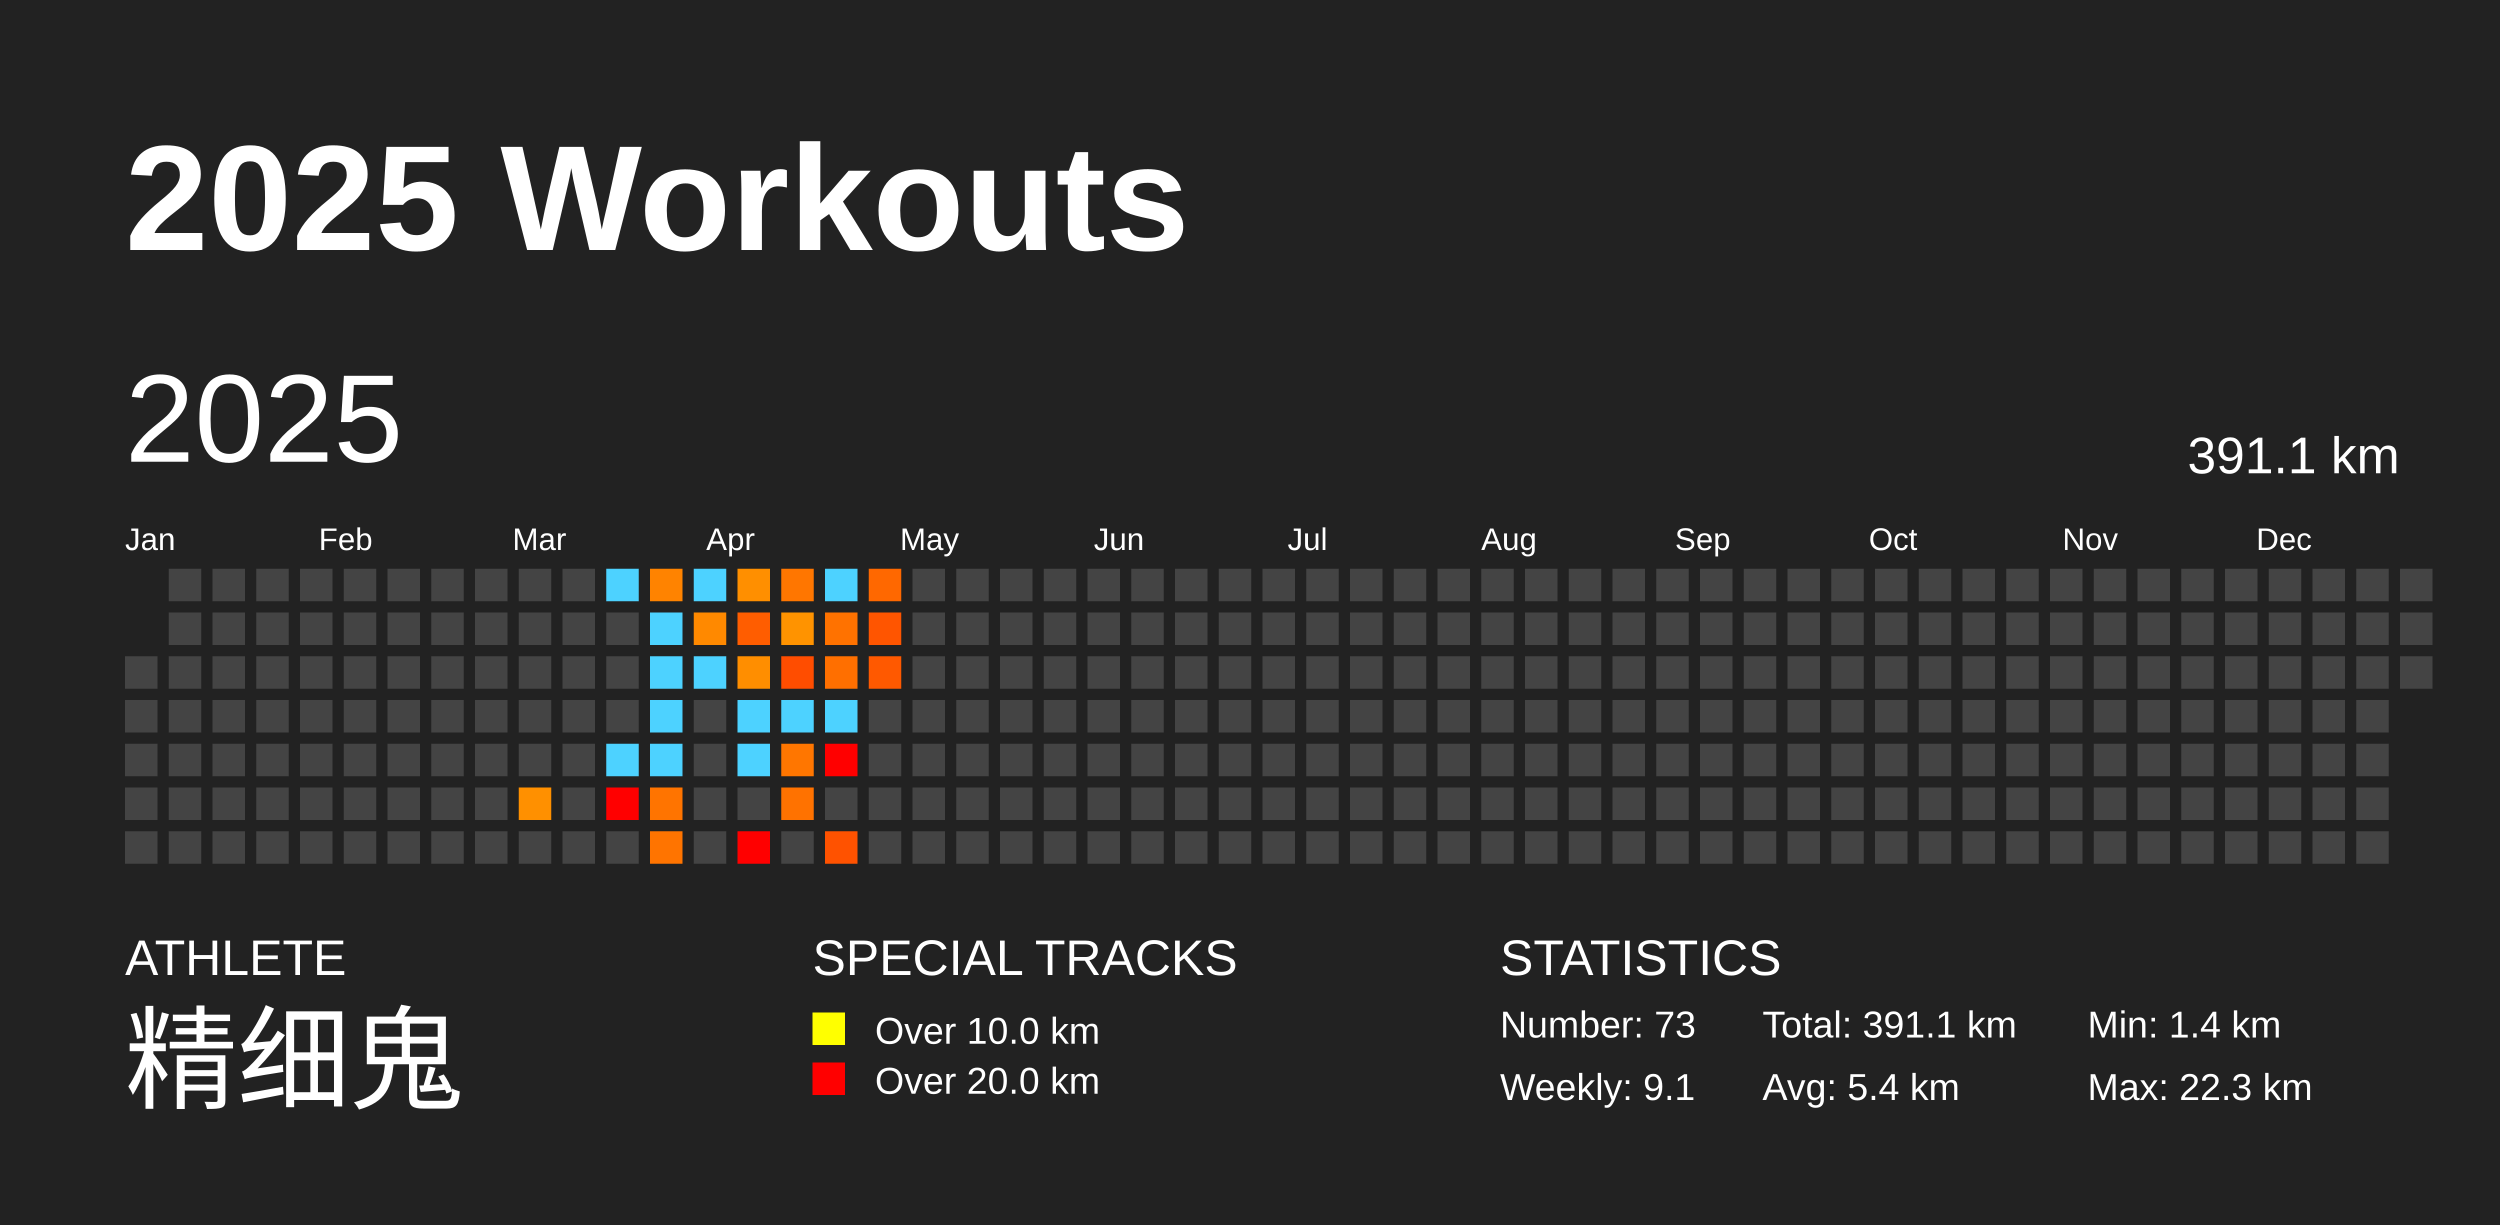
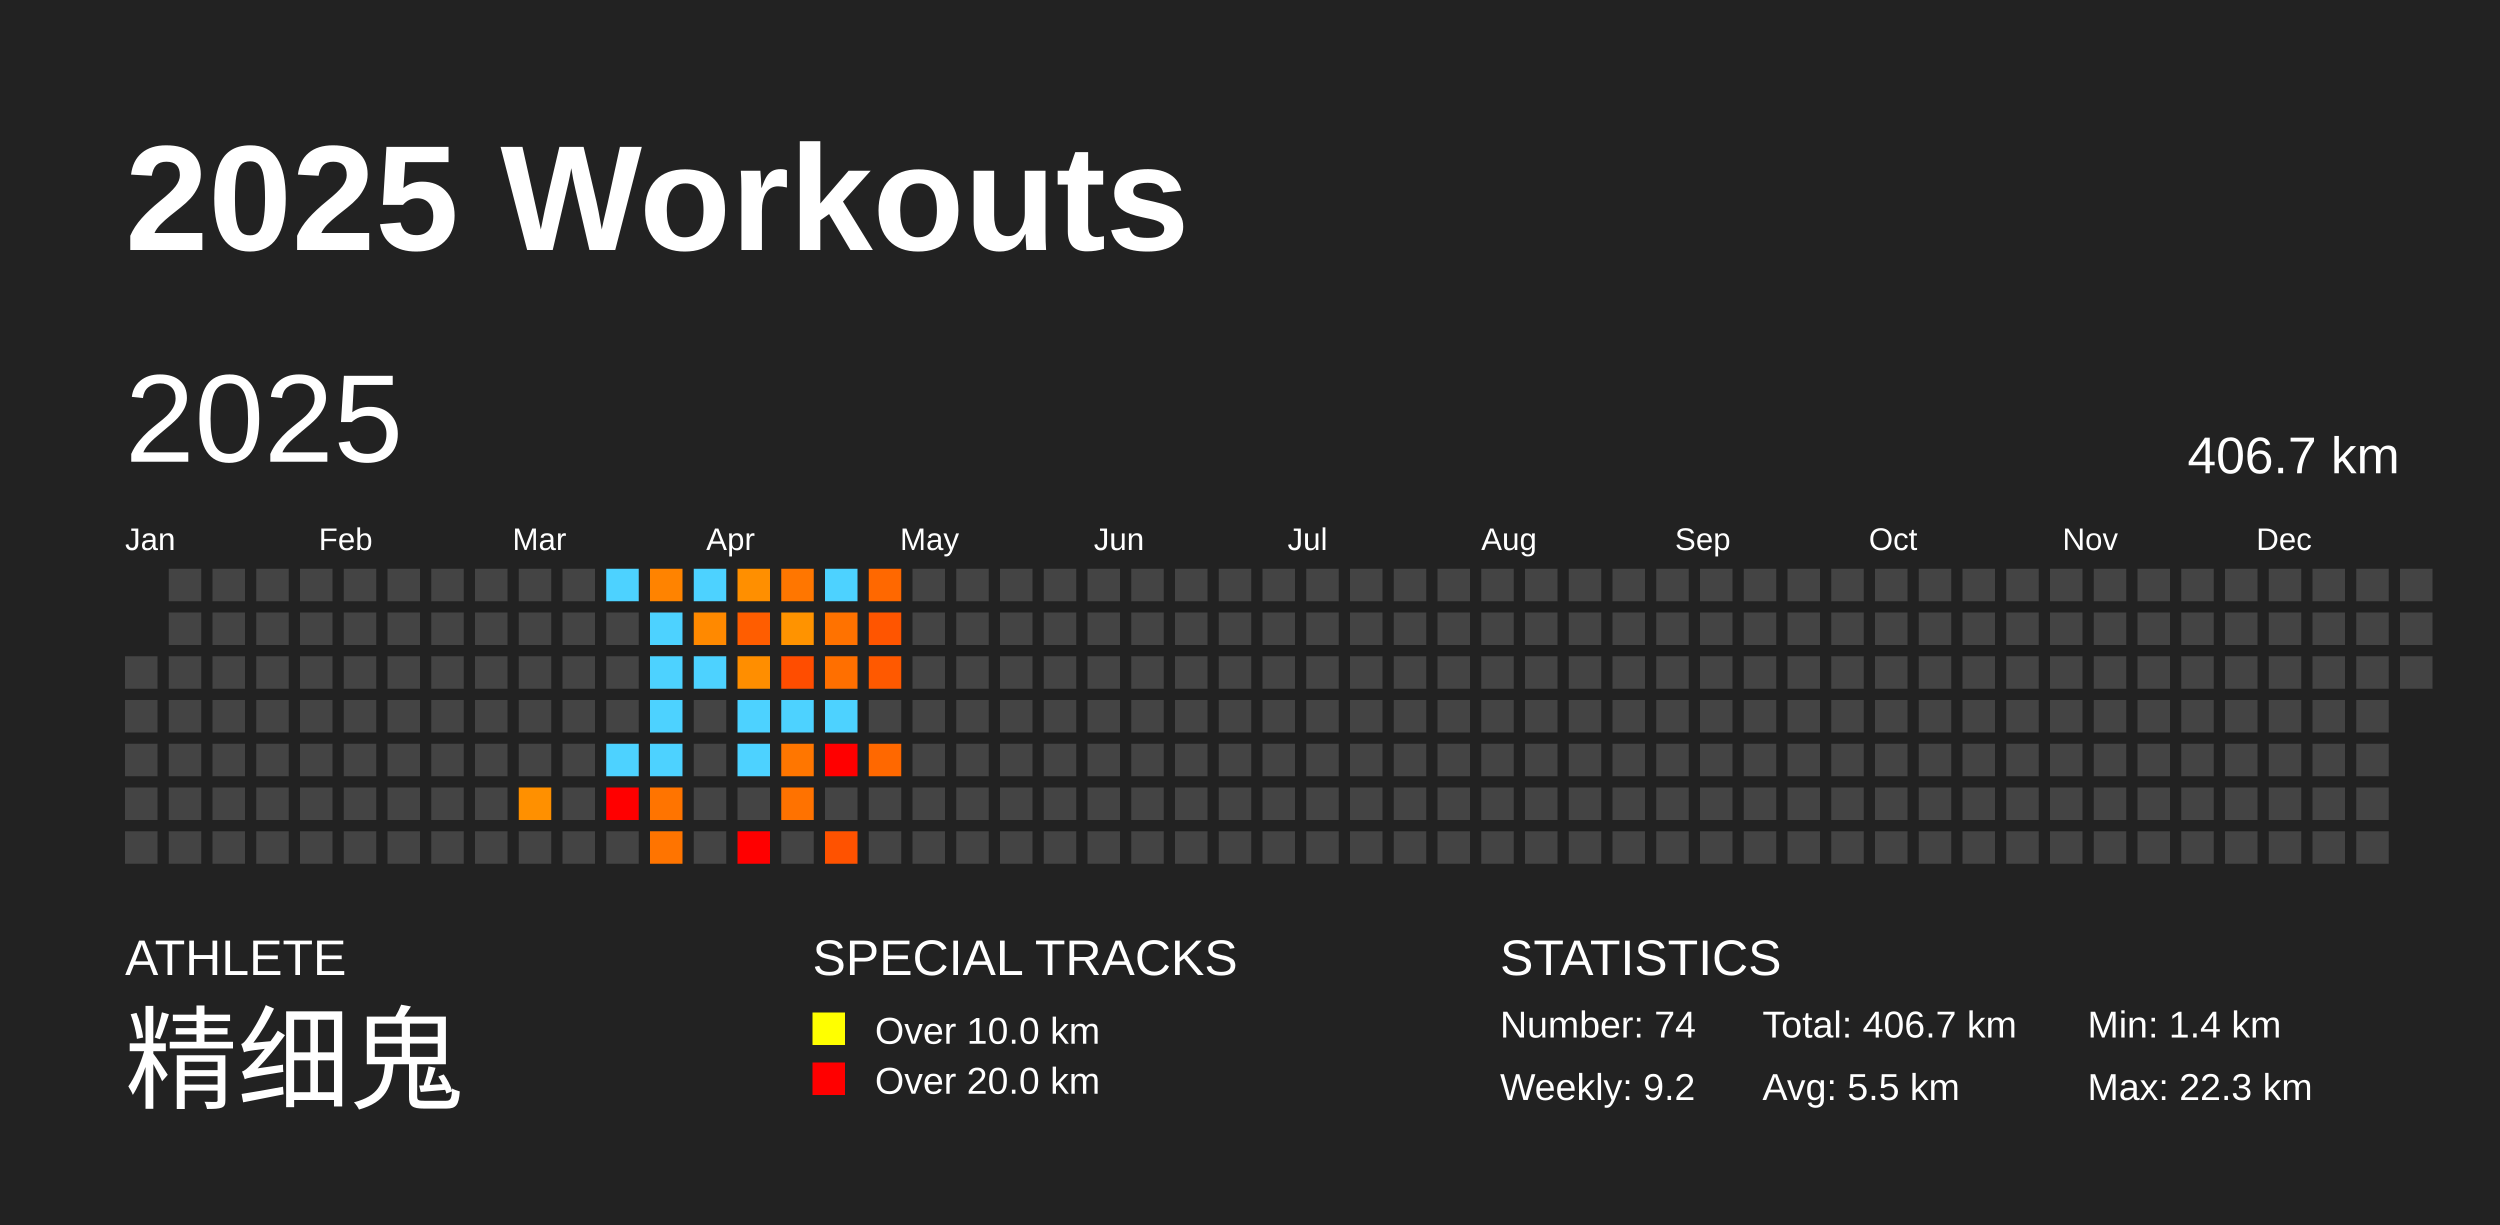
<svg xmlns="http://www.w3.org/2000/svg" baseProfile="full" height="98mm" version="1.1" viewBox="0,0,200,98" width="200mm">
  <defs />
  <rect fill="#222222" height="98" width="200" x="0" y="0" />
  <text fill="#FFFFFF" style="font-size:12px; font-family:Arial; font-weight:bold;" x="10" y="20">2025 Workouts</text>
  <text fill="#FFFFFF" style="font-size:4px; font-family:Arial" x="10" y="78">ATHLETE</text>
  <text fill="#FFFFFF" style="font-size:9px; font-family:Arial" x="10" y="88">精细鬼</text>
  <text fill="#FFFFFF" style="font-size:4px; font-family:Arial" x="65" y="78">SPECIAL TRACKS</text>
  <rect fill="yellow" height="2.6" width="2.6" x="65" y="81" />
  <text fill="#FFFFFF" style="font-size:3px; font-family:Arial" x="70" y="83.5">Over 10.0 km</text>
  <rect fill="red" height="2.6" width="2.6" x="65" y="85" />
  <text fill="#FFFFFF" style="font-size:3px; font-family:Arial" x="70" y="87.5">Over 20.0 km</text>
  <text fill="#FFFFFF" style="font-size:4px; font-family:Arial" x="120" y="78">STATISTICS</text>
-   <text fill="#FFFFFF" style="font-size:3px; font-family:Arial" x="120" y="83">Number: 73</text>
-   <text fill="#FFFFFF" style="font-size:3px; font-family:Arial" x="120" y="88">Weekly: 9.1</text>
-   <text fill="#FFFFFF" style="font-size:3px; font-family:Arial" x="141" y="83">Total: 391.1 km</text>
-   <text fill="#FFFFFF" style="font-size:3px; font-family:Arial" x="141" y="88">Avg: 5.4 km</text>
+   <text fill="#FFFFFF" style="font-size:3px; font-family:Arial" x="120" y="83">Number: 74</text>
+   <text fill="#FFFFFF" style="font-size:3px; font-family:Arial" x="120" y="88">Weekly: 9.2</text>
+   <text fill="#FFFFFF" style="font-size:3px; font-family:Arial" x="141" y="83">Total: 406.7 km</text>
+   <text fill="#FFFFFF" style="font-size:3px; font-family:Arial" x="141" y="88">Avg: 5.5 km</text>
  <text fill="#FFFFFF" style="font-size:3px; font-family:Arial" x="167" y="83">Min: 1.4 km</text>
  <text fill="#FFFFFF" style="font-size:3px; font-family:Arial" x="167" y="88">Max: 22.3 km</text>
  <text dominant-baseline="hanging" fill="#FFFFFF" style="font-size:10.0px; font-family:Arial;" x="10" y="30">2025</text>
-   <text dominant-baseline="hanging" fill="#FFFFFF" style="font-size:4.125px; font-family:Arial;" x="175" y="35">391.1 km</text>
+   <text dominant-baseline="hanging" fill="#FFFFFF" style="font-size:4.125px; font-family:Arial;" x="175" y="35">406.7 km</text>
  <text fill="#FFFFFF" style="font-size:2.5px; font-family:Arial" x="10.0" y="44">Jan</text>
  <text fill="#FFFFFF" style="font-size:2.5px; font-family:Arial" x="25.5" y="44">Feb</text>
  <text fill="#FFFFFF" style="font-size:2.5px; font-family:Arial" x="41.0" y="44">Mar</text>
  <text fill="#FFFFFF" style="font-size:2.5px; font-family:Arial" x="56.5" y="44">Apr</text>
  <text fill="#FFFFFF" style="font-size:2.5px; font-family:Arial" x="72.0" y="44">May</text>
  <text fill="#FFFFFF" style="font-size:2.5px; font-family:Arial" x="87.5" y="44">Jun</text>
  <text fill="#FFFFFF" style="font-size:2.5px; font-family:Arial" x="103.0" y="44">Jul</text>
  <text fill="#FFFFFF" style="font-size:2.5px; font-family:Arial" x="118.5" y="44">Aug</text>
  <text fill="#FFFFFF" style="font-size:2.5px; font-family:Arial" x="134.0" y="44">Sep</text>
  <text fill="#FFFFFF" style="font-size:2.5px; font-family:Arial" x="149.5" y="44">Oct</text>
  <text fill="#FFFFFF" style="font-size:2.5px; font-family:Arial" x="165.0" y="44">Nov</text>
  <text fill="#FFFFFF" style="font-size:2.5px; font-family:Arial" x="180.5" y="44">Dec</text>
  <rect fill="#444444" height="2.6" width="2.6" x="10.0" y="52.5" />
  <rect fill="#444444" height="2.6" width="2.6" x="10.0" y="56.0" />
  <rect fill="#444444" height="2.6" width="2.6" x="10.0" y="59.5" />
  <rect fill="#444444" height="2.6" width="2.6" x="10.0" y="63.0" />
  <rect fill="#444444" height="2.6" width="2.6" x="10.0" y="66.5" />
  <rect fill="#444444" height="2.6" width="2.6" x="13.5" y="45.5" />
  <rect fill="#444444" height="2.6" width="2.6" x="13.5" y="49.0" />
  <rect fill="#444444" height="2.6" width="2.6" x="13.5" y="52.5" />
  <rect fill="#444444" height="2.6" width="2.6" x="13.5" y="56.0" />
  <rect fill="#444444" height="2.6" width="2.6" x="13.5" y="59.5" />
  <rect fill="#444444" height="2.6" width="2.6" x="13.5" y="63.0" />
  <rect fill="#444444" height="2.6" width="2.6" x="13.5" y="66.5" />
  <rect fill="#444444" height="2.6" width="2.6" x="17.0" y="45.5" />
  <rect fill="#444444" height="2.6" width="2.6" x="17.0" y="49.0" />
  <rect fill="#444444" height="2.6" width="2.6" x="17.0" y="52.5" />
  <rect fill="#444444" height="2.6" width="2.6" x="17.0" y="56.0" />
  <rect fill="#444444" height="2.6" width="2.6" x="17.0" y="59.5" />
  <rect fill="#444444" height="2.6" width="2.6" x="17.0" y="63.0" />
  <rect fill="#444444" height="2.6" width="2.6" x="17.0" y="66.5" />
  <rect fill="#444444" height="2.6" width="2.6" x="20.5" y="45.5" />
  <rect fill="#444444" height="2.6" width="2.6" x="20.5" y="49.0" />
  <rect fill="#444444" height="2.6" width="2.6" x="20.5" y="52.5" />
  <rect fill="#444444" height="2.6" width="2.6" x="20.5" y="56.0" />
  <rect fill="#444444" height="2.6" width="2.6" x="20.5" y="59.5" />
  <rect fill="#444444" height="2.6" width="2.6" x="20.5" y="63.0" />
  <rect fill="#444444" height="2.6" width="2.6" x="20.5" y="66.5" />
  <rect fill="#444444" height="2.6" width="2.6" x="24.0" y="45.5" />
  <rect fill="#444444" height="2.6" width="2.6" x="24.0" y="49.0" />
  <rect fill="#444444" height="2.6" width="2.6" x="24.0" y="52.5" />
  <rect fill="#444444" height="2.6" width="2.6" x="24.0" y="56.0" />
  <rect fill="#444444" height="2.6" width="2.6" x="24.0" y="59.5" />
  <rect fill="#444444" height="2.6" width="2.6" x="24.0" y="63.0" />
  <rect fill="#444444" height="2.6" width="2.6" x="24.0" y="66.5" />
  <rect fill="#444444" height="2.6" width="2.6" x="27.5" y="45.5" />
  <rect fill="#444444" height="2.6" width="2.6" x="27.5" y="49.0" />
  <rect fill="#444444" height="2.6" width="2.6" x="27.5" y="52.5" />
  <rect fill="#444444" height="2.6" width="2.6" x="27.5" y="56.0" />
  <rect fill="#444444" height="2.6" width="2.6" x="27.5" y="59.5" />
  <rect fill="#444444" height="2.6" width="2.6" x="27.5" y="63.0" />
  <rect fill="#444444" height="2.6" width="2.6" x="27.5" y="66.5" />
  <rect fill="#444444" height="2.6" width="2.6" x="31.0" y="45.5" />
  <rect fill="#444444" height="2.6" width="2.6" x="31.0" y="49.0" />
  <rect fill="#444444" height="2.6" width="2.6" x="31.0" y="52.5" />
  <rect fill="#444444" height="2.6" width="2.6" x="31.0" y="56.0" />
  <rect fill="#444444" height="2.6" width="2.6" x="31.0" y="59.5" />
  <rect fill="#444444" height="2.6" width="2.6" x="31.0" y="63.0" />
  <rect fill="#444444" height="2.6" width="2.6" x="31.0" y="66.5" />
  <rect fill="#444444" height="2.6" width="2.6" x="34.5" y="45.5" />
  <rect fill="#444444" height="2.6" width="2.6" x="34.5" y="49.0" />
  <rect fill="#444444" height="2.6" width="2.6" x="34.5" y="52.5" />
  <rect fill="#444444" height="2.6" width="2.6" x="34.5" y="56.0" />
  <rect fill="#444444" height="2.6" width="2.6" x="34.5" y="59.5" />
  <rect fill="#444444" height="2.6" width="2.6" x="34.5" y="63.0" />
  <rect fill="#444444" height="2.6" width="2.6" x="34.5" y="66.5" />
  <rect fill="#444444" height="2.6" width="2.6" x="38.0" y="45.5" />
  <rect fill="#444444" height="2.6" width="2.6" x="38.0" y="49.0" />
  <rect fill="#444444" height="2.6" width="2.6" x="38.0" y="52.5" />
  <rect fill="#444444" height="2.6" width="2.6" x="38.0" y="56.0" />
  <rect fill="#444444" height="2.6" width="2.6" x="38.0" y="59.5" />
  <rect fill="#444444" height="2.6" width="2.6" x="38.0" y="63.0" />
  <rect fill="#444444" height="2.6" width="2.6" x="38.0" y="66.5" />
  <rect fill="#444444" height="2.6" width="2.6" x="41.5" y="45.5" />
  <rect fill="#444444" height="2.6" width="2.6" x="41.5" y="49.0" />
  <rect fill="#444444" height="2.6" width="2.6" x="41.5" y="52.5" />
  <rect fill="#444444" height="2.6" width="2.6" x="41.5" y="56.0" />
  <rect fill="#444444" height="2.6" width="2.6" x="41.5" y="59.5" />
  <rect fill="#ff9000" height="2.6" width="2.6" x="41.5" y="63.0" />
  <rect fill="#444444" height="2.6" width="2.6" x="41.5" y="66.5" />
  <rect fill="#444444" height="2.6" width="2.6" x="45.0" y="45.5" />
  <rect fill="#444444" height="2.6" width="2.6" x="45.0" y="49.0" />
  <rect fill="#444444" height="2.6" width="2.6" x="45.0" y="52.5" />
  <rect fill="#444444" height="2.6" width="2.6" x="45.0" y="56.0" />
  <rect fill="#444444" height="2.6" width="2.6" x="45.0" y="59.5" />
  <rect fill="#444444" height="2.6" width="2.6" x="45.0" y="63.0" />
  <rect fill="#444444" height="2.6" width="2.6" x="45.0" y="66.5" />
  <rect fill="#4dd2ff" height="2.6" width="2.6" x="48.5" y="45.5" />
  <rect fill="#444444" height="2.6" width="2.6" x="48.5" y="49.0" />
  <rect fill="#444444" height="2.6" width="2.6" x="48.5" y="52.5" />
  <rect fill="#444444" height="2.6" width="2.6" x="48.5" y="56.0" />
  <rect fill="#4dd2ff" height="2.6" width="2.6" x="48.5" y="59.5" />
  <rect fill="red" height="2.6" width="2.6" x="48.5" y="63.0" />
  <rect fill="#444444" height="2.6" width="2.6" x="48.5" y="66.5" />
  <rect fill="#ff8300" height="2.6" width="2.6" x="52.0" y="45.5" />
  <rect fill="#4dd2ff" height="2.6" width="2.6" x="52.0" y="49.0" />
  <rect fill="#4dd2ff" height="2.6" width="2.6" x="52.0" y="52.5" />
  <rect fill="#4dd2ff" height="2.6" width="2.6" x="52.0" y="56.0" />
  <rect fill="#4dd2ff" height="2.6" width="2.6" x="52.0" y="59.5" />
  <rect fill="#ff7400" height="2.6" width="2.6" x="52.0" y="63.0" />
  <rect fill="#ff7400" height="2.6" width="2.6" x="52.0" y="66.5" />
  <rect fill="#4dd2ff" height="2.6" width="2.6" x="55.5" y="45.5" />
  <rect fill="#ff8900" height="2.6" width="2.6" x="55.5" y="49.0" />
  <rect fill="#4dd2ff" height="2.6" width="2.6" x="55.5" y="52.5" />
  <rect fill="#444444" height="2.6" width="2.6" x="55.5" y="56.0" />
  <rect fill="#444444" height="2.6" width="2.6" x="55.5" y="59.5" />
  <rect fill="#444444" height="2.6" width="2.6" x="55.5" y="63.0" />
  <rect fill="#444444" height="2.6" width="2.6" x="55.5" y="66.5" />
  <rect fill="#ff8f00" height="2.6" width="2.6" x="59.0" y="45.5" />
  <rect fill="#ff5d00" height="2.6" width="2.6" x="59.0" y="49.0" />
  <rect fill="#ff8e00" height="2.6" width="2.6" x="59.0" y="52.5" />
  <rect fill="#4dd2ff" height="2.6" width="2.6" x="59.0" y="56.0" />
  <rect fill="#4dd2ff" height="2.6" width="2.6" x="59.0" y="59.5" />
  <rect fill="#444444" height="2.6" width="2.6" x="59.0" y="63.0" />
  <rect fill="red" height="2.6" width="2.6" x="59.0" y="66.5" />
  <rect fill="#ff7600" height="2.6" width="2.6" x="62.5" y="45.5" />
  <rect fill="#ff9300" height="2.6" width="2.6" x="62.5" y="49.0" />
  <rect fill="#ff4d00" height="2.6" width="2.6" x="62.5" y="52.5" />
  <rect fill="#4dd2ff" height="2.6" width="2.6" x="62.5" y="56.0" />
  <rect fill="#ff7600" height="2.6" width="2.6" x="62.5" y="59.5" />
  <rect fill="#ff7200" height="2.6" width="2.6" x="62.5" y="63.0" />
  <rect fill="#444444" height="2.6" width="2.6" x="62.5" y="66.5" />
  <rect fill="#4dd2ff" height="2.6" width="2.6" x="66.0" y="45.5" />
  <rect fill="#ff7200" height="2.6" width="2.6" x="66.0" y="49.0" />
  <rect fill="#ff6f00" height="2.6" width="2.6" x="66.0" y="52.5" />
  <rect fill="#4dd2ff" height="2.6" width="2.6" x="66.0" y="56.0" />
  <rect fill="red" height="2.6" width="2.6" x="66.0" y="59.5" />
  <rect fill="#444444" height="2.6" width="2.6" x="66.0" y="63.0" />
  <rect fill="#ff5200" height="2.6" width="2.6" x="66.0" y="66.5" />
  <rect fill="#ff6800" height="2.6" width="2.6" x="69.5" y="45.5" />
  <rect fill="#ff5500" height="2.6" width="2.6" x="69.5" y="49.0" />
  <rect fill="#ff5900" height="2.6" width="2.6" x="69.5" y="52.5" />
  <rect fill="#444444" height="2.6" width="2.6" x="69.5" y="56.0" />
-   <rect fill="#444444" height="2.6" width="2.6" x="69.5" y="59.5" />
+   <rect fill="#ff6800" height="2.6" width="2.6" x="69.5" y="59.5" />
  <rect fill="#444444" height="2.6" width="2.6" x="69.5" y="63.0" />
  <rect fill="#444444" height="2.6" width="2.6" x="69.5" y="66.5" />
  <rect fill="#444444" height="2.6" width="2.6" x="73.0" y="45.5" />
  <rect fill="#444444" height="2.6" width="2.6" x="73.0" y="49.0" />
  <rect fill="#444444" height="2.6" width="2.6" x="73.0" y="52.5" />
  <rect fill="#444444" height="2.6" width="2.6" x="73.0" y="56.0" />
  <rect fill="#444444" height="2.6" width="2.6" x="73.0" y="59.5" />
  <rect fill="#444444" height="2.6" width="2.6" x="73.0" y="63.0" />
  <rect fill="#444444" height="2.6" width="2.6" x="73.0" y="66.5" />
  <rect fill="#444444" height="2.6" width="2.6" x="76.5" y="45.5" />
  <rect fill="#444444" height="2.6" width="2.6" x="76.5" y="49.0" />
  <rect fill="#444444" height="2.6" width="2.6" x="76.5" y="52.5" />
  <rect fill="#444444" height="2.6" width="2.6" x="76.5" y="56.0" />
  <rect fill="#444444" height="2.6" width="2.6" x="76.5" y="59.5" />
  <rect fill="#444444" height="2.6" width="2.6" x="76.5" y="63.0" />
  <rect fill="#444444" height="2.6" width="2.6" x="76.5" y="66.5" />
  <rect fill="#444444" height="2.6" width="2.6" x="80.0" y="45.5" />
  <rect fill="#444444" height="2.6" width="2.6" x="80.0" y="49.0" />
  <rect fill="#444444" height="2.6" width="2.6" x="80.0" y="52.5" />
  <rect fill="#444444" height="2.6" width="2.6" x="80.0" y="56.0" />
  <rect fill="#444444" height="2.6" width="2.6" x="80.0" y="59.5" />
  <rect fill="#444444" height="2.6" width="2.6" x="80.0" y="63.0" />
  <rect fill="#444444" height="2.6" width="2.6" x="80.0" y="66.5" />
  <rect fill="#444444" height="2.6" width="2.6" x="83.5" y="45.5" />
  <rect fill="#444444" height="2.6" width="2.6" x="83.5" y="49.0" />
  <rect fill="#444444" height="2.6" width="2.6" x="83.5" y="52.5" />
  <rect fill="#444444" height="2.6" width="2.6" x="83.5" y="56.0" />
  <rect fill="#444444" height="2.6" width="2.6" x="83.5" y="59.5" />
  <rect fill="#444444" height="2.6" width="2.6" x="83.5" y="63.0" />
  <rect fill="#444444" height="2.6" width="2.6" x="83.5" y="66.5" />
  <rect fill="#444444" height="2.6" width="2.6" x="87.0" y="45.5" />
  <rect fill="#444444" height="2.6" width="2.6" x="87.0" y="49.0" />
  <rect fill="#444444" height="2.6" width="2.6" x="87.0" y="52.5" />
  <rect fill="#444444" height="2.6" width="2.6" x="87.0" y="56.0" />
  <rect fill="#444444" height="2.6" width="2.6" x="87.0" y="59.5" />
  <rect fill="#444444" height="2.6" width="2.6" x="87.0" y="63.0" />
  <rect fill="#444444" height="2.6" width="2.6" x="87.0" y="66.5" />
  <rect fill="#444444" height="2.6" width="2.6" x="90.5" y="45.5" />
  <rect fill="#444444" height="2.6" width="2.6" x="90.5" y="49.0" />
  <rect fill="#444444" height="2.6" width="2.6" x="90.5" y="52.5" />
  <rect fill="#444444" height="2.6" width="2.6" x="90.5" y="56.0" />
  <rect fill="#444444" height="2.6" width="2.6" x="90.5" y="59.5" />
  <rect fill="#444444" height="2.6" width="2.6" x="90.5" y="63.0" />
  <rect fill="#444444" height="2.6" width="2.6" x="90.5" y="66.5" />
  <rect fill="#444444" height="2.6" width="2.6" x="94.0" y="45.5" />
  <rect fill="#444444" height="2.6" width="2.6" x="94.0" y="49.0" />
  <rect fill="#444444" height="2.6" width="2.6" x="94.0" y="52.5" />
  <rect fill="#444444" height="2.6" width="2.6" x="94.0" y="56.0" />
  <rect fill="#444444" height="2.6" width="2.6" x="94.0" y="59.5" />
  <rect fill="#444444" height="2.6" width="2.6" x="94.0" y="63.0" />
  <rect fill="#444444" height="2.6" width="2.6" x="94.0" y="66.5" />
  <rect fill="#444444" height="2.6" width="2.6" x="97.5" y="45.5" />
  <rect fill="#444444" height="2.6" width="2.6" x="97.5" y="49.0" />
  <rect fill="#444444" height="2.6" width="2.6" x="97.5" y="52.5" />
  <rect fill="#444444" height="2.6" width="2.6" x="97.5" y="56.0" />
  <rect fill="#444444" height="2.6" width="2.6" x="97.5" y="59.5" />
  <rect fill="#444444" height="2.6" width="2.6" x="97.5" y="63.0" />
  <rect fill="#444444" height="2.6" width="2.6" x="97.5" y="66.5" />
  <rect fill="#444444" height="2.6" width="2.6" x="101.0" y="45.5" />
  <rect fill="#444444" height="2.6" width="2.6" x="101.0" y="49.0" />
  <rect fill="#444444" height="2.6" width="2.6" x="101.0" y="52.5" />
  <rect fill="#444444" height="2.6" width="2.6" x="101.0" y="56.0" />
  <rect fill="#444444" height="2.6" width="2.6" x="101.0" y="59.5" />
  <rect fill="#444444" height="2.6" width="2.6" x="101.0" y="63.0" />
  <rect fill="#444444" height="2.6" width="2.6" x="101.0" y="66.5" />
  <rect fill="#444444" height="2.6" width="2.6" x="104.5" y="45.5" />
  <rect fill="#444444" height="2.6" width="2.6" x="104.5" y="49.0" />
  <rect fill="#444444" height="2.6" width="2.6" x="104.5" y="52.5" />
  <rect fill="#444444" height="2.6" width="2.6" x="104.5" y="56.0" />
  <rect fill="#444444" height="2.6" width="2.6" x="104.5" y="59.5" />
  <rect fill="#444444" height="2.6" width="2.6" x="104.5" y="63.0" />
  <rect fill="#444444" height="2.6" width="2.6" x="104.5" y="66.5" />
  <rect fill="#444444" height="2.6" width="2.6" x="108.0" y="45.5" />
  <rect fill="#444444" height="2.6" width="2.6" x="108.0" y="49.0" />
  <rect fill="#444444" height="2.6" width="2.6" x="108.0" y="52.5" />
  <rect fill="#444444" height="2.6" width="2.6" x="108.0" y="56.0" />
  <rect fill="#444444" height="2.6" width="2.6" x="108.0" y="59.5" />
  <rect fill="#444444" height="2.6" width="2.6" x="108.0" y="63.0" />
  <rect fill="#444444" height="2.6" width="2.6" x="108.0" y="66.5" />
  <rect fill="#444444" height="2.6" width="2.6" x="111.5" y="45.5" />
  <rect fill="#444444" height="2.6" width="2.6" x="111.5" y="49.0" />
  <rect fill="#444444" height="2.6" width="2.6" x="111.5" y="52.5" />
  <rect fill="#444444" height="2.6" width="2.6" x="111.5" y="56.0" />
  <rect fill="#444444" height="2.6" width="2.6" x="111.5" y="59.5" />
  <rect fill="#444444" height="2.6" width="2.6" x="111.5" y="63.0" />
  <rect fill="#444444" height="2.6" width="2.6" x="111.5" y="66.5" />
  <rect fill="#444444" height="2.6" width="2.6" x="115.0" y="45.5" />
  <rect fill="#444444" height="2.6" width="2.6" x="115.0" y="49.0" />
  <rect fill="#444444" height="2.6" width="2.6" x="115.0" y="52.5" />
  <rect fill="#444444" height="2.6" width="2.6" x="115.0" y="56.0" />
  <rect fill="#444444" height="2.6" width="2.6" x="115.0" y="59.5" />
  <rect fill="#444444" height="2.6" width="2.6" x="115.0" y="63.0" />
  <rect fill="#444444" height="2.6" width="2.6" x="115.0" y="66.5" />
  <rect fill="#444444" height="2.6" width="2.6" x="118.5" y="45.5" />
  <rect fill="#444444" height="2.6" width="2.6" x="118.5" y="49.0" />
  <rect fill="#444444" height="2.6" width="2.6" x="118.5" y="52.5" />
  <rect fill="#444444" height="2.6" width="2.6" x="118.5" y="56.0" />
  <rect fill="#444444" height="2.6" width="2.6" x="118.5" y="59.5" />
  <rect fill="#444444" height="2.6" width="2.6" x="118.5" y="63.0" />
  <rect fill="#444444" height="2.6" width="2.6" x="118.5" y="66.5" />
  <rect fill="#444444" height="2.6" width="2.6" x="122.0" y="45.5" />
  <rect fill="#444444" height="2.6" width="2.6" x="122.0" y="49.0" />
  <rect fill="#444444" height="2.6" width="2.6" x="122.0" y="52.5" />
  <rect fill="#444444" height="2.6" width="2.6" x="122.0" y="56.0" />
  <rect fill="#444444" height="2.6" width="2.6" x="122.0" y="59.5" />
  <rect fill="#444444" height="2.6" width="2.6" x="122.0" y="63.0" />
  <rect fill="#444444" height="2.6" width="2.6" x="122.0" y="66.5" />
  <rect fill="#444444" height="2.6" width="2.6" x="125.5" y="45.5" />
  <rect fill="#444444" height="2.6" width="2.6" x="125.5" y="49.0" />
  <rect fill="#444444" height="2.6" width="2.6" x="125.5" y="52.5" />
  <rect fill="#444444" height="2.6" width="2.6" x="125.5" y="56.0" />
  <rect fill="#444444" height="2.6" width="2.6" x="125.5" y="59.5" />
  <rect fill="#444444" height="2.6" width="2.6" x="125.5" y="63.0" />
  <rect fill="#444444" height="2.6" width="2.6" x="125.5" y="66.5" />
  <rect fill="#444444" height="2.6" width="2.6" x="129.0" y="45.5" />
  <rect fill="#444444" height="2.6" width="2.6" x="129.0" y="49.0" />
  <rect fill="#444444" height="2.6" width="2.6" x="129.0" y="52.5" />
  <rect fill="#444444" height="2.6" width="2.6" x="129.0" y="56.0" />
  <rect fill="#444444" height="2.6" width="2.6" x="129.0" y="59.5" />
  <rect fill="#444444" height="2.6" width="2.6" x="129.0" y="63.0" />
  <rect fill="#444444" height="2.6" width="2.6" x="129.0" y="66.5" />
  <rect fill="#444444" height="2.6" width="2.6" x="132.5" y="45.5" />
  <rect fill="#444444" height="2.6" width="2.6" x="132.5" y="49.0" />
  <rect fill="#444444" height="2.6" width="2.6" x="132.5" y="52.5" />
  <rect fill="#444444" height="2.6" width="2.6" x="132.5" y="56.0" />
  <rect fill="#444444" height="2.6" width="2.6" x="132.5" y="59.5" />
  <rect fill="#444444" height="2.6" width="2.6" x="132.5" y="63.0" />
  <rect fill="#444444" height="2.6" width="2.6" x="132.5" y="66.5" />
  <rect fill="#444444" height="2.6" width="2.6" x="136.0" y="45.5" />
  <rect fill="#444444" height="2.6" width="2.6" x="136.0" y="49.0" />
  <rect fill="#444444" height="2.6" width="2.6" x="136.0" y="52.5" />
  <rect fill="#444444" height="2.6" width="2.6" x="136.0" y="56.0" />
  <rect fill="#444444" height="2.6" width="2.6" x="136.0" y="59.5" />
  <rect fill="#444444" height="2.6" width="2.6" x="136.0" y="63.0" />
  <rect fill="#444444" height="2.6" width="2.6" x="136.0" y="66.5" />
  <rect fill="#444444" height="2.6" width="2.6" x="139.5" y="45.5" />
  <rect fill="#444444" height="2.6" width="2.6" x="139.5" y="49.0" />
  <rect fill="#444444" height="2.6" width="2.6" x="139.5" y="52.5" />
  <rect fill="#444444" height="2.6" width="2.6" x="139.5" y="56.0" />
  <rect fill="#444444" height="2.6" width="2.6" x="139.5" y="59.5" />
  <rect fill="#444444" height="2.6" width="2.6" x="139.5" y="63.0" />
  <rect fill="#444444" height="2.6" width="2.6" x="139.5" y="66.5" />
  <rect fill="#444444" height="2.6" width="2.6" x="143.0" y="45.5" />
  <rect fill="#444444" height="2.6" width="2.6" x="143.0" y="49.0" />
  <rect fill="#444444" height="2.6" width="2.6" x="143.0" y="52.5" />
  <rect fill="#444444" height="2.6" width="2.6" x="143.0" y="56.0" />
  <rect fill="#444444" height="2.6" width="2.6" x="143.0" y="59.5" />
  <rect fill="#444444" height="2.6" width="2.6" x="143.0" y="63.0" />
  <rect fill="#444444" height="2.6" width="2.6" x="143.0" y="66.5" />
  <rect fill="#444444" height="2.6" width="2.6" x="146.5" y="45.5" />
  <rect fill="#444444" height="2.6" width="2.6" x="146.5" y="49.0" />
  <rect fill="#444444" height="2.6" width="2.6" x="146.5" y="52.5" />
  <rect fill="#444444" height="2.6" width="2.6" x="146.5" y="56.0" />
  <rect fill="#444444" height="2.6" width="2.6" x="146.5" y="59.5" />
  <rect fill="#444444" height="2.6" width="2.6" x="146.5" y="63.0" />
  <rect fill="#444444" height="2.6" width="2.6" x="146.5" y="66.5" />
  <rect fill="#444444" height="2.6" width="2.6" x="150.0" y="45.5" />
  <rect fill="#444444" height="2.6" width="2.6" x="150.0" y="49.0" />
  <rect fill="#444444" height="2.6" width="2.6" x="150.0" y="52.5" />
  <rect fill="#444444" height="2.6" width="2.6" x="150.0" y="56.0" />
  <rect fill="#444444" height="2.6" width="2.6" x="150.0" y="59.5" />
  <rect fill="#444444" height="2.6" width="2.6" x="150.0" y="63.0" />
  <rect fill="#444444" height="2.6" width="2.6" x="150.0" y="66.5" />
  <rect fill="#444444" height="2.6" width="2.6" x="153.5" y="45.5" />
  <rect fill="#444444" height="2.6" width="2.6" x="153.5" y="49.0" />
  <rect fill="#444444" height="2.6" width="2.6" x="153.5" y="52.5" />
  <rect fill="#444444" height="2.6" width="2.6" x="153.5" y="56.0" />
  <rect fill="#444444" height="2.6" width="2.6" x="153.5" y="59.5" />
  <rect fill="#444444" height="2.6" width="2.6" x="153.5" y="63.0" />
  <rect fill="#444444" height="2.6" width="2.6" x="153.5" y="66.5" />
  <rect fill="#444444" height="2.6" width="2.6" x="157.0" y="45.5" />
  <rect fill="#444444" height="2.6" width="2.6" x="157.0" y="49.0" />
  <rect fill="#444444" height="2.6" width="2.6" x="157.0" y="52.5" />
  <rect fill="#444444" height="2.6" width="2.6" x="157.0" y="56.0" />
  <rect fill="#444444" height="2.6" width="2.6" x="157.0" y="59.5" />
  <rect fill="#444444" height="2.6" width="2.6" x="157.0" y="63.0" />
  <rect fill="#444444" height="2.6" width="2.6" x="157.0" y="66.5" />
  <rect fill="#444444" height="2.6" width="2.6" x="160.5" y="45.5" />
  <rect fill="#444444" height="2.6" width="2.6" x="160.5" y="49.0" />
  <rect fill="#444444" height="2.6" width="2.6" x="160.5" y="52.5" />
  <rect fill="#444444" height="2.6" width="2.6" x="160.5" y="56.0" />
  <rect fill="#444444" height="2.6" width="2.6" x="160.5" y="59.5" />
  <rect fill="#444444" height="2.6" width="2.6" x="160.5" y="63.0" />
  <rect fill="#444444" height="2.6" width="2.6" x="160.5" y="66.5" />
  <rect fill="#444444" height="2.6" width="2.6" x="164.0" y="45.5" />
  <rect fill="#444444" height="2.6" width="2.6" x="164.0" y="49.0" />
  <rect fill="#444444" height="2.6" width="2.6" x="164.0" y="52.5" />
  <rect fill="#444444" height="2.6" width="2.6" x="164.0" y="56.0" />
  <rect fill="#444444" height="2.6" width="2.6" x="164.0" y="59.5" />
  <rect fill="#444444" height="2.6" width="2.6" x="164.0" y="63.0" />
  <rect fill="#444444" height="2.6" width="2.6" x="164.0" y="66.5" />
  <rect fill="#444444" height="2.6" width="2.6" x="167.5" y="45.5" />
  <rect fill="#444444" height="2.6" width="2.6" x="167.5" y="49.0" />
  <rect fill="#444444" height="2.6" width="2.6" x="167.5" y="52.5" />
  <rect fill="#444444" height="2.6" width="2.6" x="167.5" y="56.0" />
  <rect fill="#444444" height="2.6" width="2.6" x="167.5" y="59.5" />
  <rect fill="#444444" height="2.6" width="2.6" x="167.5" y="63.0" />
  <rect fill="#444444" height="2.6" width="2.6" x="167.5" y="66.5" />
  <rect fill="#444444" height="2.6" width="2.6" x="171.0" y="45.5" />
  <rect fill="#444444" height="2.6" width="2.6" x="171.0" y="49.0" />
  <rect fill="#444444" height="2.6" width="2.6" x="171.0" y="52.5" />
  <rect fill="#444444" height="2.6" width="2.6" x="171.0" y="56.0" />
  <rect fill="#444444" height="2.6" width="2.6" x="171.0" y="59.5" />
  <rect fill="#444444" height="2.6" width="2.6" x="171.0" y="63.0" />
  <rect fill="#444444" height="2.6" width="2.6" x="171.0" y="66.5" />
  <rect fill="#444444" height="2.6" width="2.6" x="174.5" y="45.5" />
  <rect fill="#444444" height="2.6" width="2.6" x="174.5" y="49.0" />
  <rect fill="#444444" height="2.6" width="2.6" x="174.5" y="52.5" />
  <rect fill="#444444" height="2.6" width="2.6" x="174.5" y="56.0" />
  <rect fill="#444444" height="2.6" width="2.6" x="174.5" y="59.5" />
  <rect fill="#444444" height="2.6" width="2.6" x="174.5" y="63.0" />
  <rect fill="#444444" height="2.6" width="2.6" x="174.5" y="66.5" />
  <rect fill="#444444" height="2.6" width="2.6" x="178.0" y="45.5" />
  <rect fill="#444444" height="2.6" width="2.6" x="178.0" y="49.0" />
  <rect fill="#444444" height="2.6" width="2.6" x="178.0" y="52.5" />
  <rect fill="#444444" height="2.6" width="2.6" x="178.0" y="56.0" />
  <rect fill="#444444" height="2.6" width="2.6" x="178.0" y="59.5" />
  <rect fill="#444444" height="2.6" width="2.6" x="178.0" y="63.0" />
  <rect fill="#444444" height="2.6" width="2.6" x="178.0" y="66.5" />
  <rect fill="#444444" height="2.6" width="2.6" x="181.5" y="45.5" />
  <rect fill="#444444" height="2.6" width="2.6" x="181.5" y="49.0" />
  <rect fill="#444444" height="2.6" width="2.6" x="181.5" y="52.5" />
  <rect fill="#444444" height="2.6" width="2.6" x="181.5" y="56.0" />
  <rect fill="#444444" height="2.6" width="2.6" x="181.5" y="59.5" />
  <rect fill="#444444" height="2.6" width="2.6" x="181.5" y="63.0" />
  <rect fill="#444444" height="2.6" width="2.6" x="181.5" y="66.5" />
  <rect fill="#444444" height="2.6" width="2.6" x="185.0" y="45.5" />
  <rect fill="#444444" height="2.6" width="2.6" x="185.0" y="49.0" />
  <rect fill="#444444" height="2.6" width="2.6" x="185.0" y="52.5" />
  <rect fill="#444444" height="2.6" width="2.6" x="185.0" y="56.0" />
  <rect fill="#444444" height="2.6" width="2.6" x="185.0" y="59.5" />
  <rect fill="#444444" height="2.6" width="2.6" x="185.0" y="63.0" />
  <rect fill="#444444" height="2.6" width="2.6" x="185.0" y="66.5" />
  <rect fill="#444444" height="2.6" width="2.6" x="188.5" y="45.5" />
  <rect fill="#444444" height="2.6" width="2.6" x="188.5" y="49.0" />
  <rect fill="#444444" height="2.6" width="2.6" x="188.5" y="52.5" />
  <rect fill="#444444" height="2.6" width="2.6" x="188.5" y="56.0" />
  <rect fill="#444444" height="2.6" width="2.6" x="188.5" y="59.5" />
  <rect fill="#444444" height="2.6" width="2.6" x="188.5" y="63.0" />
  <rect fill="#444444" height="2.6" width="2.6" x="188.5" y="66.5" />
  <rect fill="#444444" height="2.6" width="2.6" x="192.0" y="45.5" />
  <rect fill="#444444" height="2.6" width="2.6" x="192.0" y="49.0" />
  <rect fill="#444444" height="2.6" width="2.6" x="192.0" y="52.5" />
</svg>
